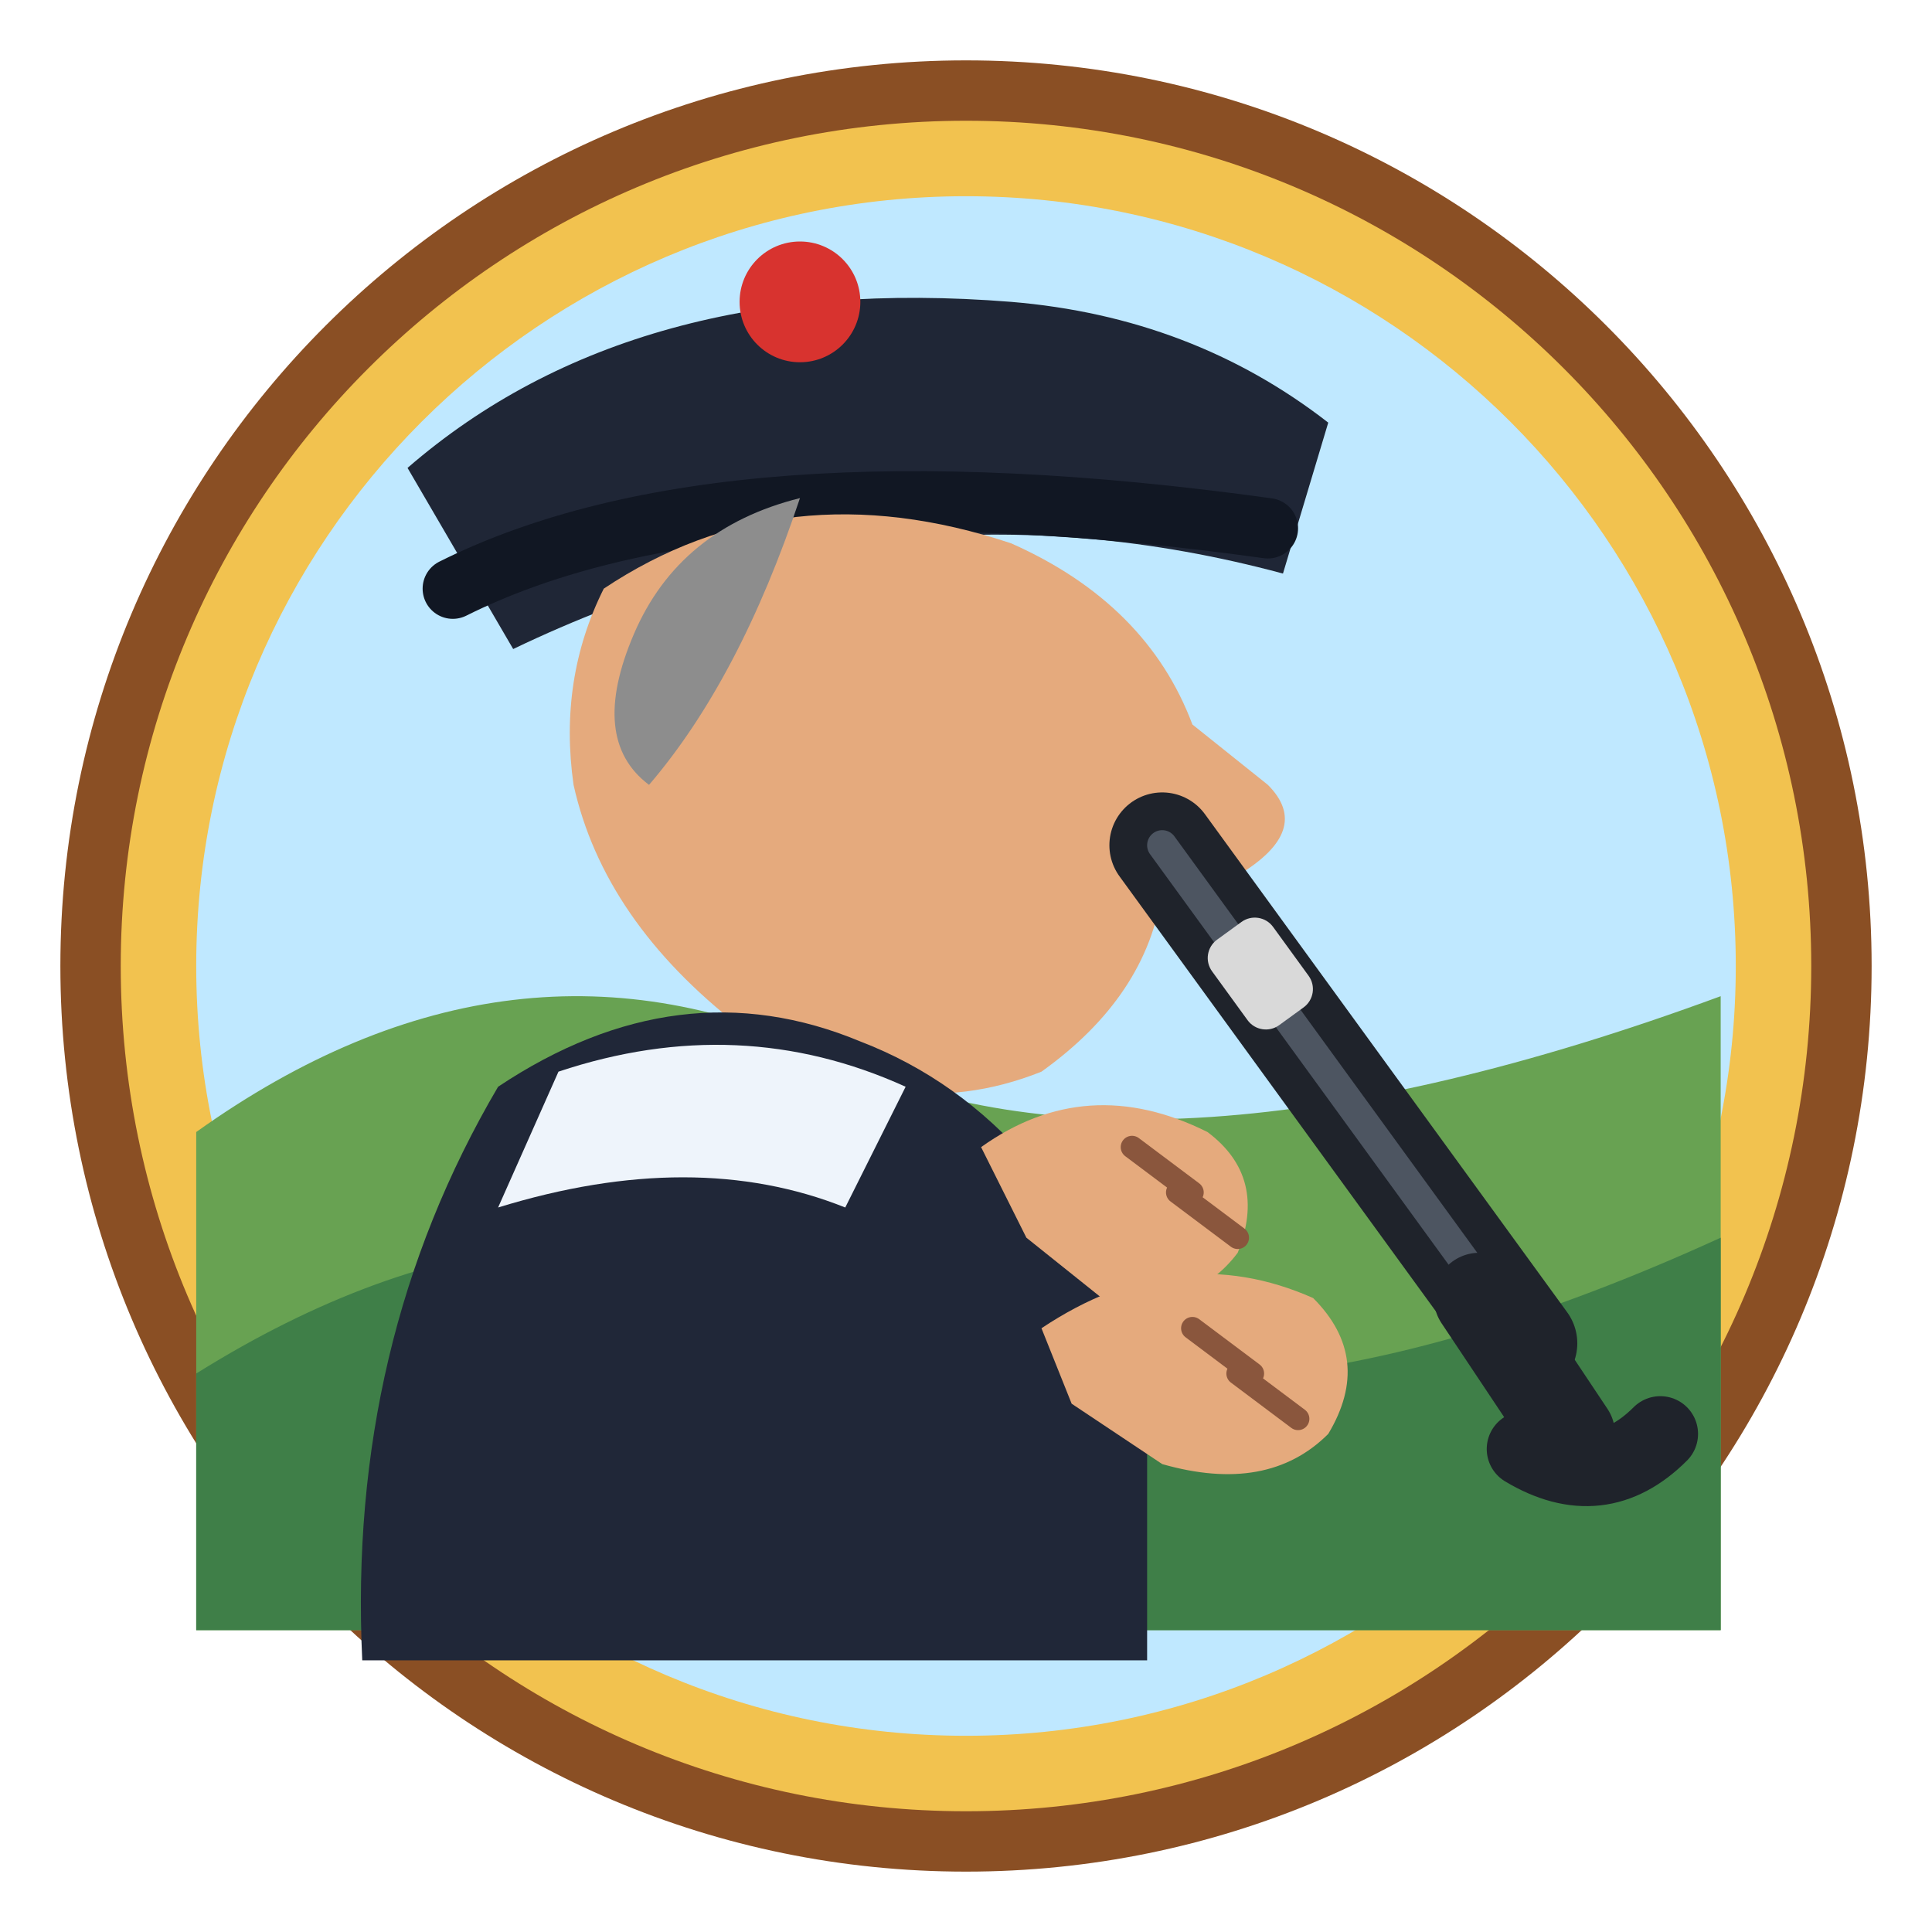
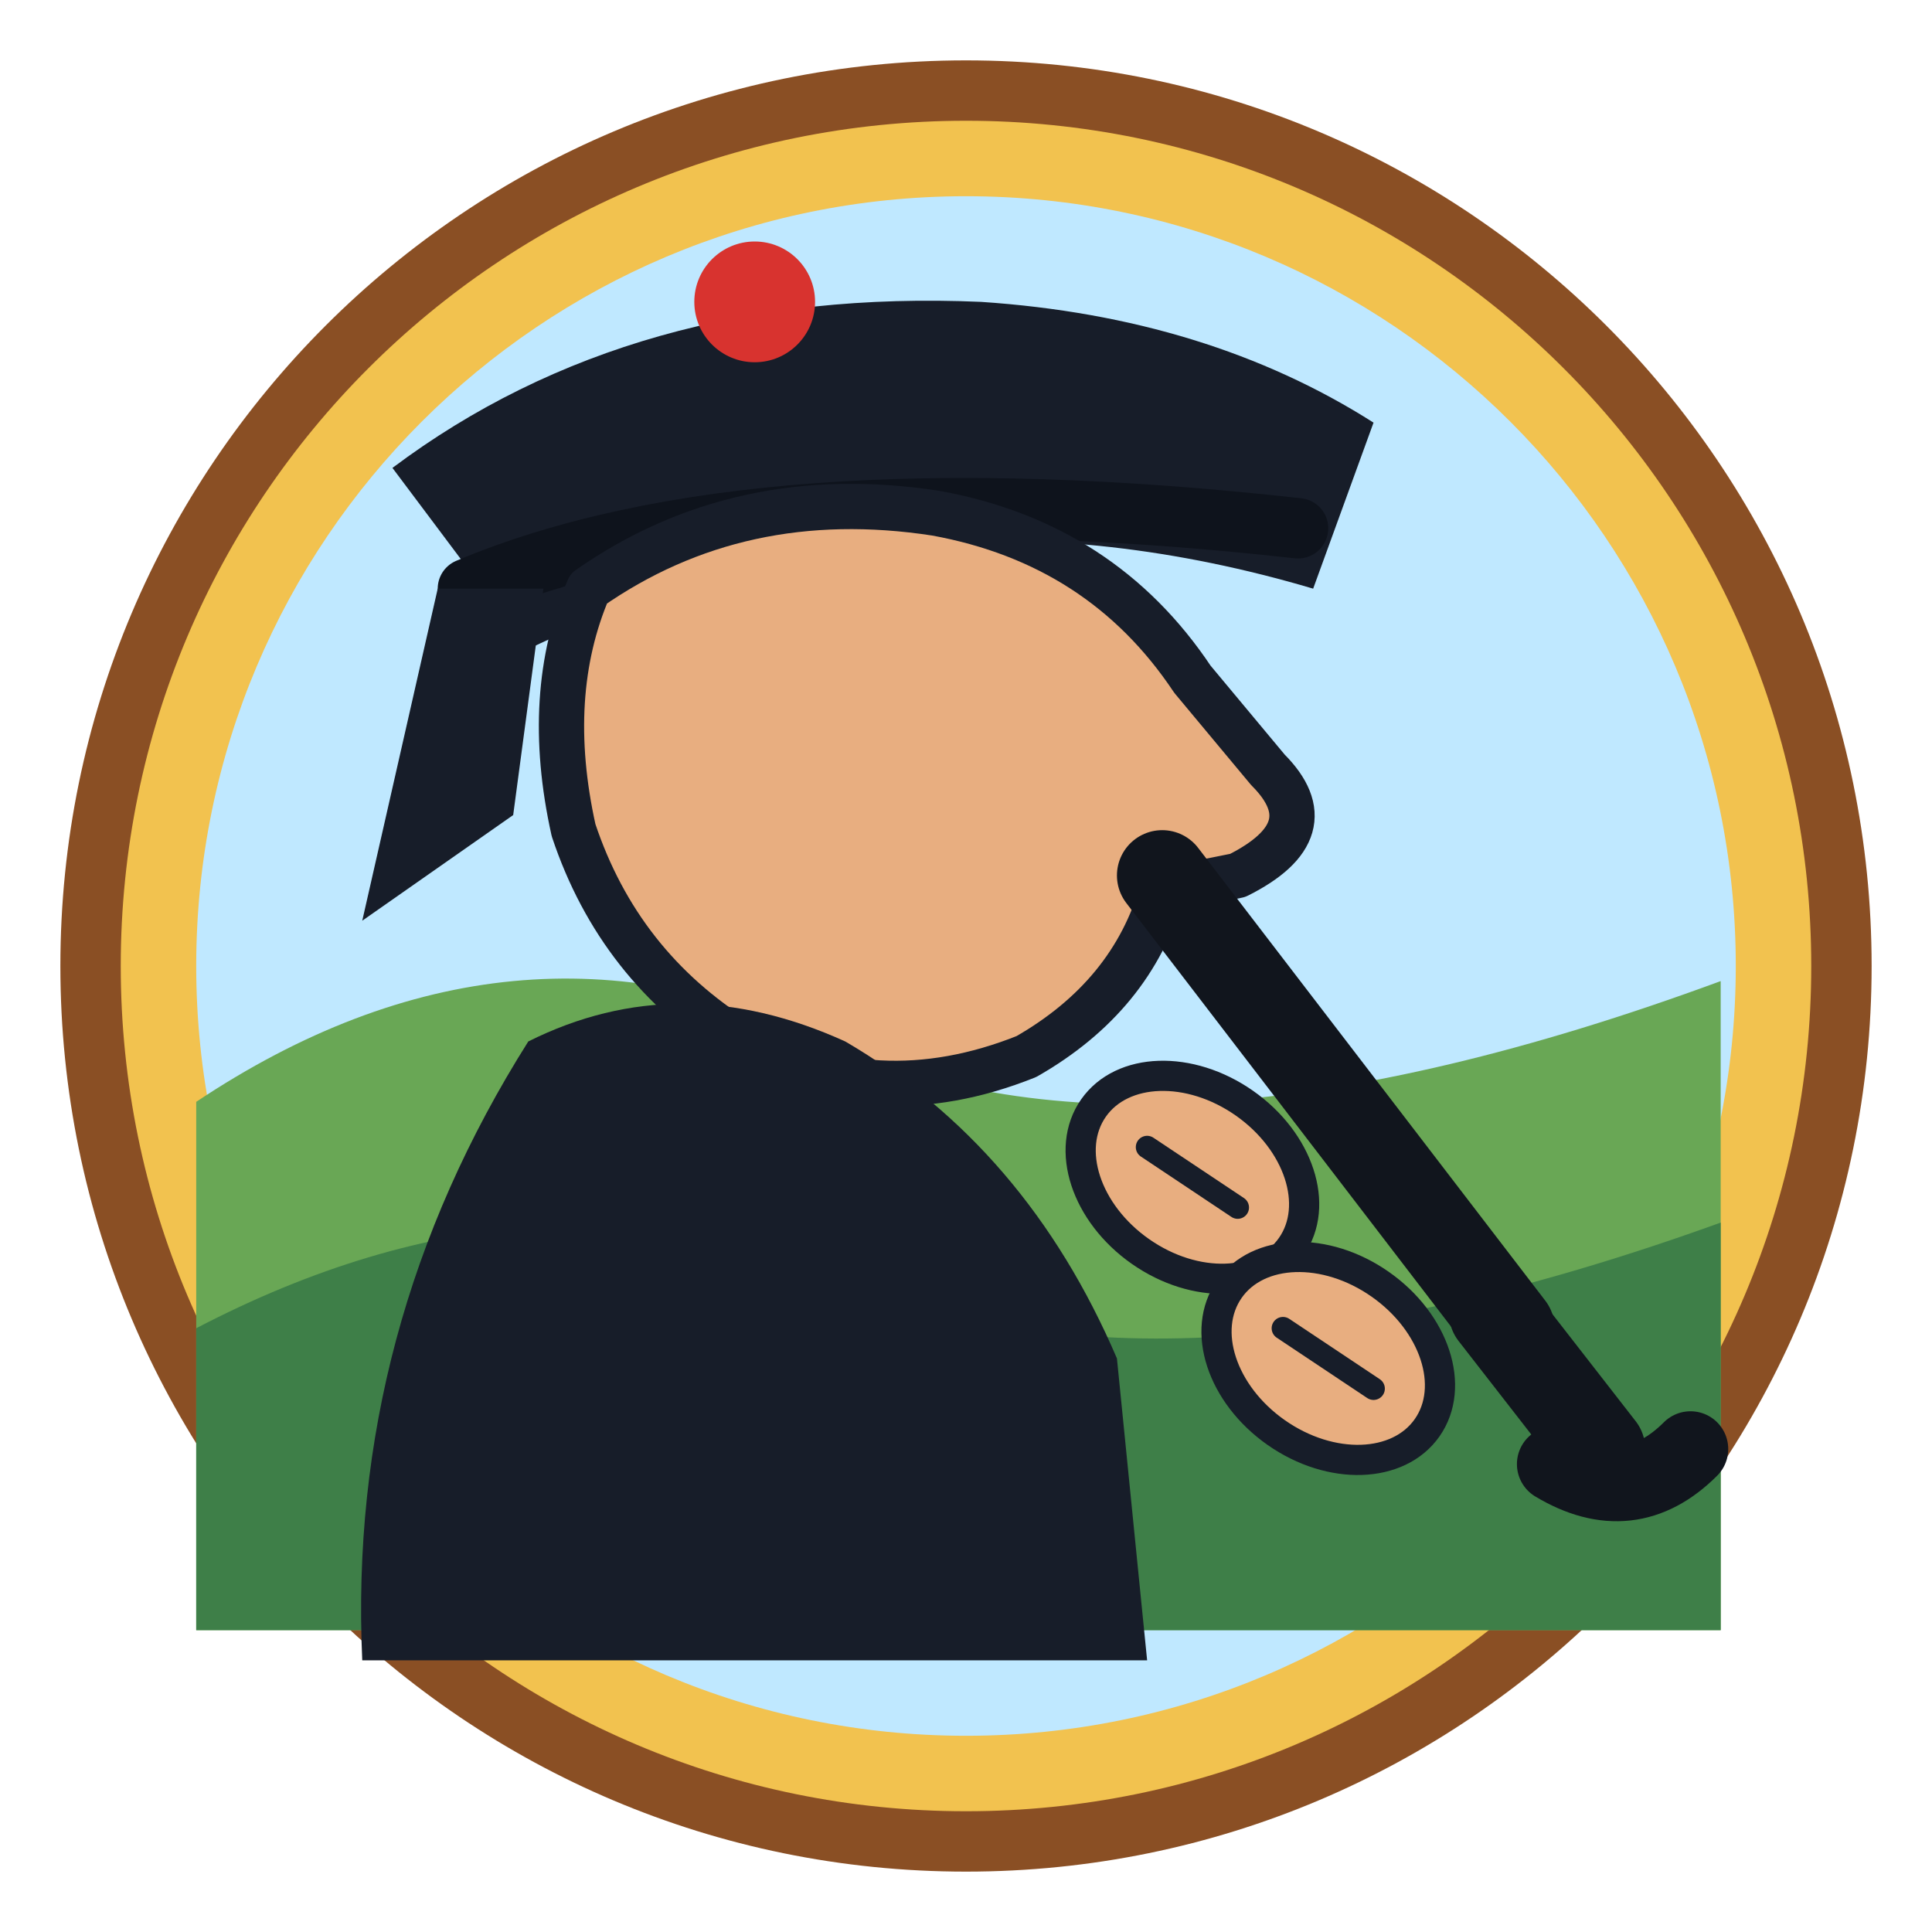
<svg xmlns="http://www.w3.org/2000/svg" viewBox="0 0 128 128" width="128" height="128" role="img" aria-labelledby="title desc">
  <circle cx="64" cy="64" r="60" fill="#8a4f24" />
  <circle cx="64" cy="64" r="56" fill="#f2c24f" />
  <circle cx="64" cy="64" r="51" fill="#bfe8ff" />
-   <path d="M13 75 Q34 60 55 70 T114 66 L114 108 L13 108 Z" fill="#68a252" />
-   <path d="M13 91 Q37 76 58 87 T114 82 L114 108 L13 108 Z" fill="#3f7f48" />
-   <path d="M27 31 Q42 18 67 20 Q79 21 88 28 L85 38 Q59 31 34 43 Z" fill="#1f2636" />
-   <circle cx="53" cy="20" r="4" fill="#d8332f" />
-   <path d="M30 39 Q48 30 84 35" fill="none" stroke="#111723" stroke-width="4" stroke-linecap="round" />
-   <path d="M40 39            Q52 31 67 36            Q76 40 79 48            L84 52            Q87 55 82 58            L77 59            Q76 66 69 71            Q59 75 49 68            Q40 61 38 52            Q37 45 40 39 Z" fill="#e5aa7d" />
-   <path d="M42 42 Q45 35 53 33 Q49 45 43 52 Q39 49 42 42 Z" fill="#8d8d8d" />
-   <path d="M33 72 Q45 64 57 69 Q70 74 76 91 L76 110 L24 110 Q23 89 33 72 Z" fill="#202738" />
-   <path d="M37 71 Q49 67 60 72 L56 80 Q46 76 33 80 Z" fill="#eef4fb" />
-   <path d="M77 56 L101 89" stroke="#1f232b" stroke-width="7" stroke-linecap="round" />
-   <path d="M77 56 L101 89" stroke="#4d5561" stroke-width="2" stroke-linecap="round" />
-   <path d="M98 86 L104 95" stroke="#1f232b" stroke-width="6" stroke-linecap="round" />
-   <path d="M101 96 Q106 99 110 95" fill="none" stroke="#1f232b" stroke-width="5" stroke-linecap="round" />
-   <rect x="80" y="62" width="7" height="5" rx="1.5" transform="rotate(54 83.5 64.5)" fill="#d9d9d9" />
-   <path d="M65 76 Q72 71 80 75 Q84 78 82 83 Q79 87 73 86 L68 82 Z" fill="#e5aa7d" />
-   <path d="M69 88 Q78 82 87 86 Q91 90 88 95 Q84 99 77 97 L71 93 Z" fill="#e5aa7d" />
-   <g stroke="#8a563d" stroke-width="1.5" stroke-linecap="round">
-     <path d="M75 76 l4 3" />
-     <path d="M78 79 l4 3" />
-     <path d="M79 88 l4 3" />
-     <path d="M82 91 l4 3" />
-   </g>
+   <path d="M13 73 Q34 59 55 69 T114 65 L114 108 L13 108 Z" fill="#69a755" />
+   <path d="M13 88 Q36 76 57 85 T114 81 L114 108 L13 108 Z" fill="#3e7f48" />
+   <path d="M26 31 Q42 19 65 20 Q80 21 91 28 L87 39 Q60 31 35 43 Z" fill="#171d29" />
+   <circle cx="50" cy="20" r="4" fill="#d8332f" />
+   <path d="M31 39 Q50 31 86 35" fill="none" stroke="#0e131c" stroke-width="4" stroke-linecap="round" />
+   <path d="M29 39 L24 61 L34 54 L36 39 Z" fill="#171d29" />
+   <path d="M39 39            Q49 32 62 34            Q73 36 79 45            L84 51            Q88 55 82 58            L77 59            Q75 66 68 70            Q58 74 49 69            Q41 64 38 55            Q36 46 39 39 Z" fill="#e8ae80" stroke="#171d29" stroke-width="3" stroke-linejoin="round" />
+   <path d="M35 69            Q45 64 56 69            Q68 76 74 90            L76 110            L24 110            Q23 88 35 69 Z" fill="#171d29" />
+   <path d="M77 58 L100 88" stroke="#11151d" stroke-width="6" stroke-linecap="round" />
+   <path d="M99 87 L106 96" stroke="#11151d" stroke-width="6" stroke-linecap="round" />
+   <path d="M103 97 Q108 100 112 96" fill="none" stroke="#11151d" stroke-width="5" stroke-linecap="round" />
+   <ellipse cx="79" cy="78" rx="8" ry="6" transform="rotate(35 79 78)" fill="#e8ae80" stroke="#171d29" stroke-width="2" />
+   <ellipse cx="88" cy="90" rx="8" ry="6" transform="rotate(35 88 90)" fill="#e8ae80" stroke="#171d29" stroke-width="2" />
+   <path d="M76 76 l6 4 M85 88 l6 4" stroke="#171d29" stroke-width="1.5" stroke-linecap="round" />
</svg>
